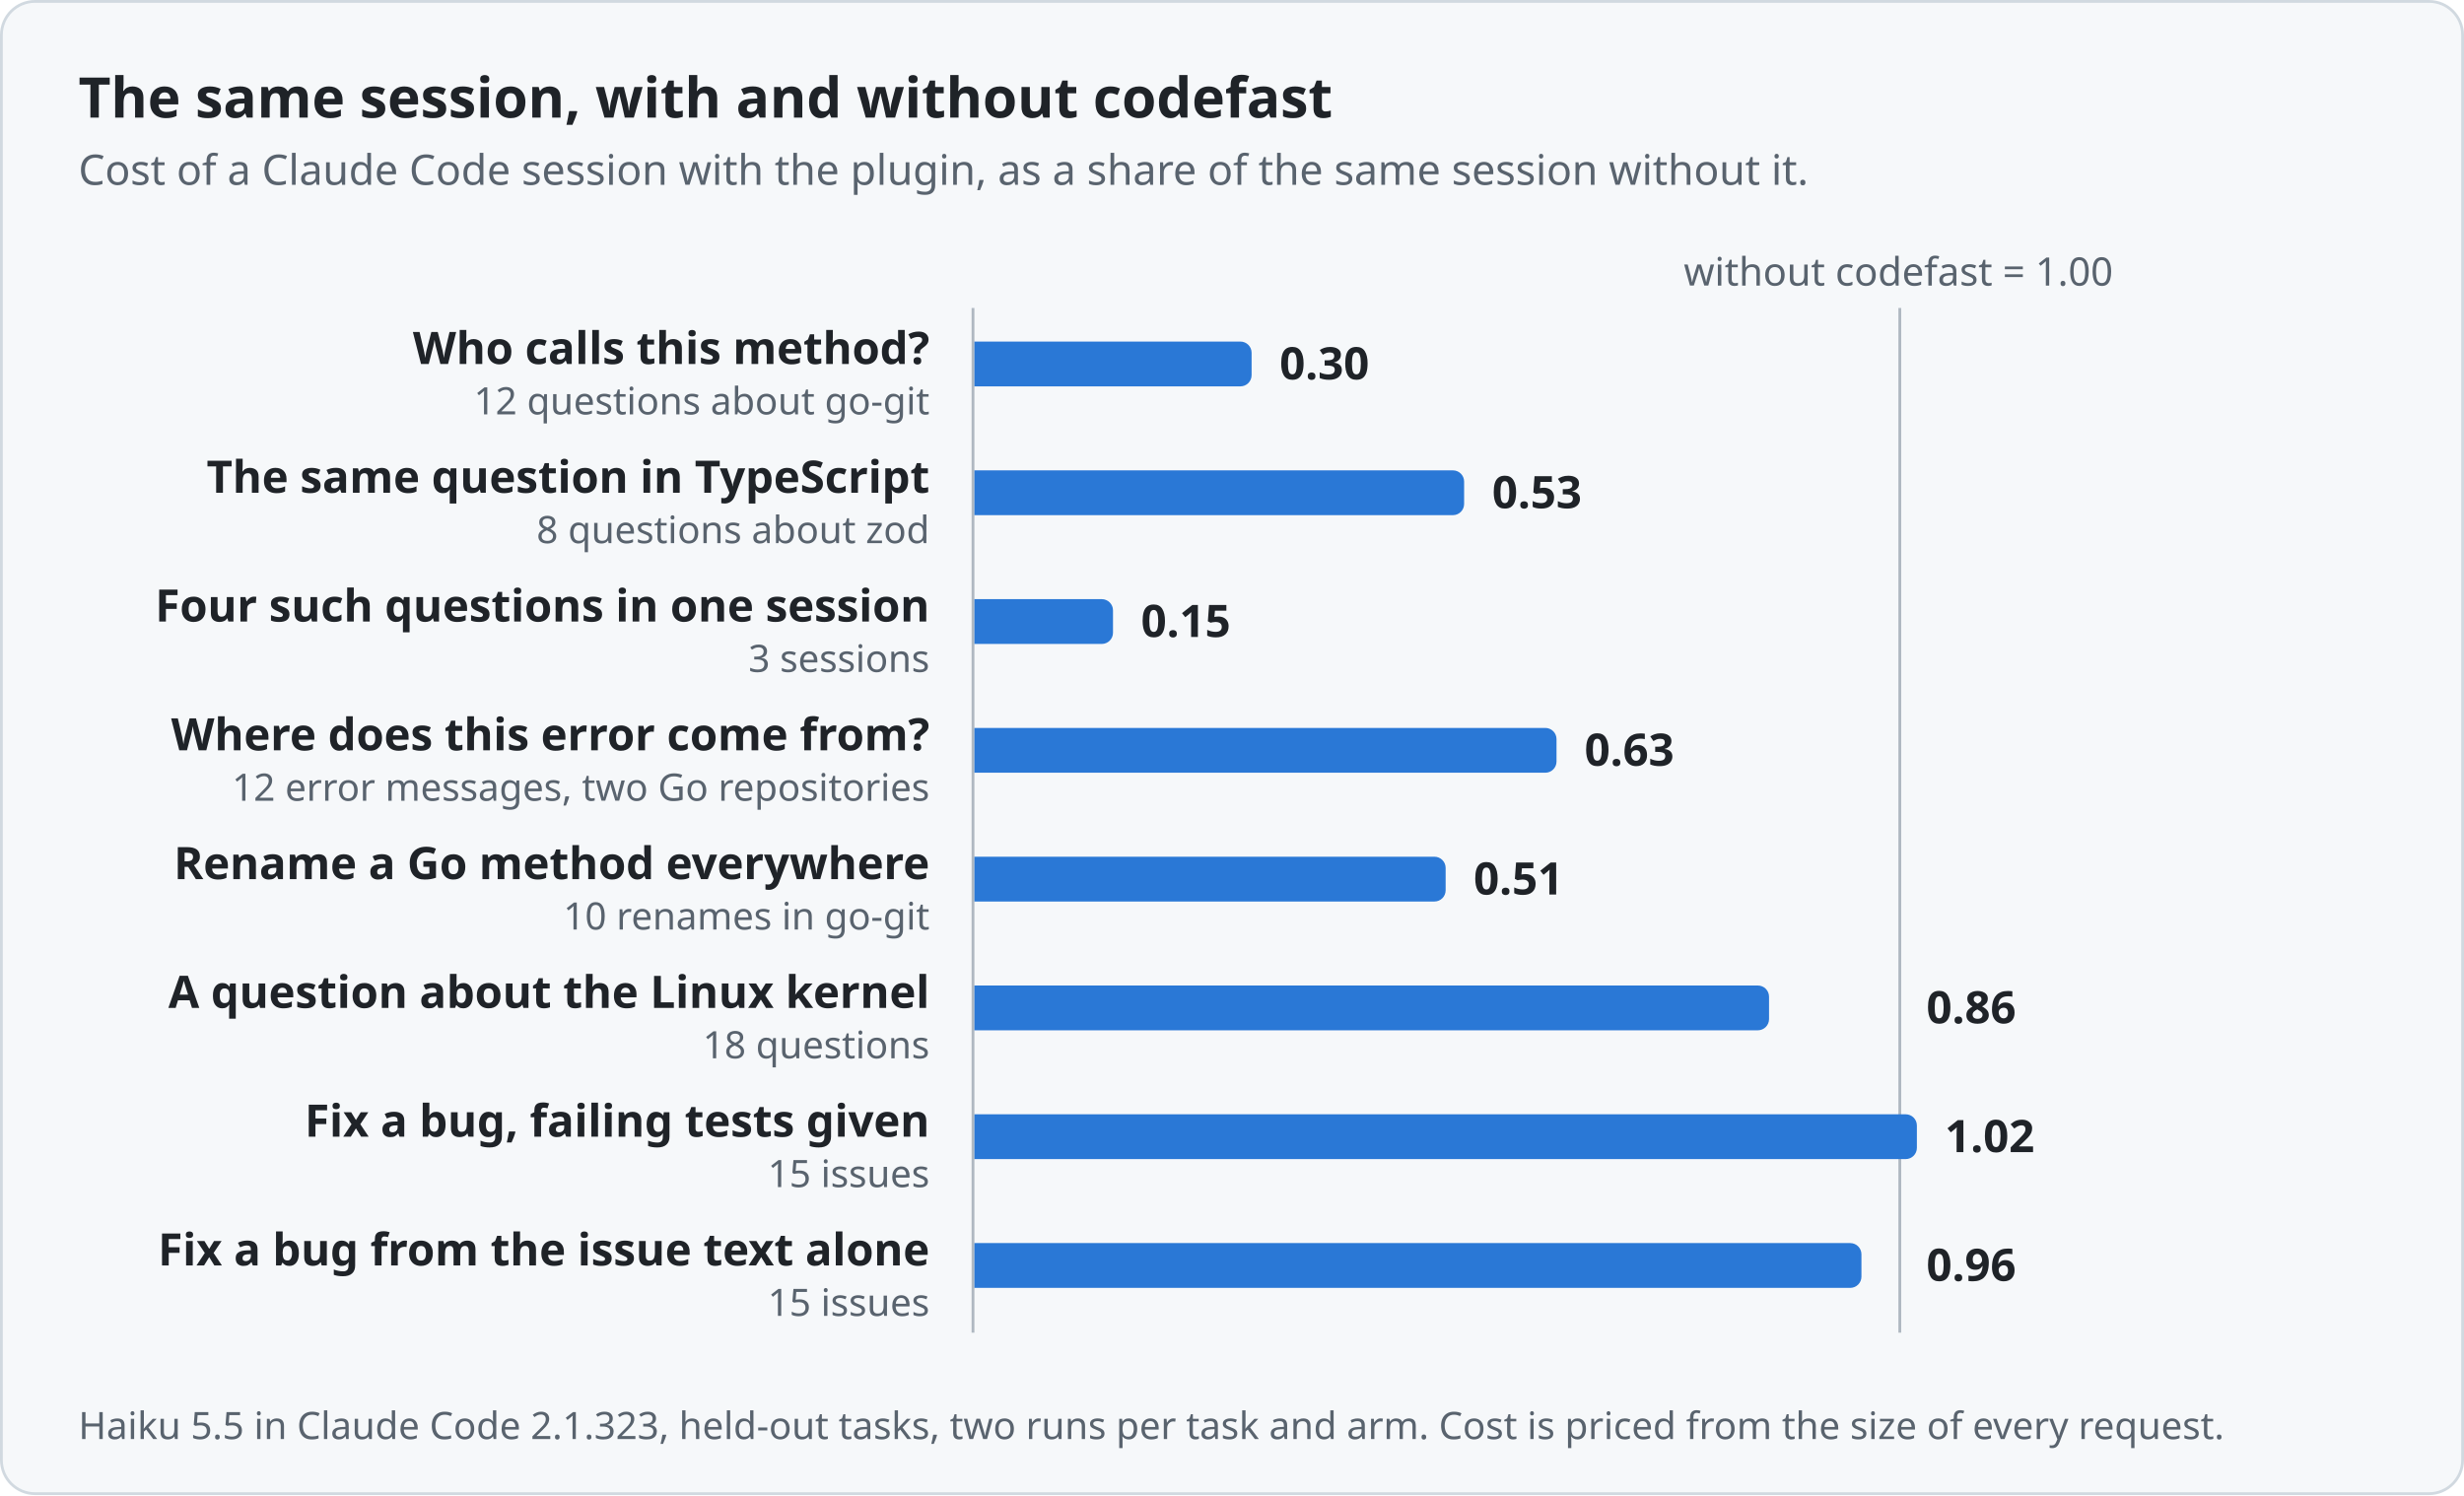
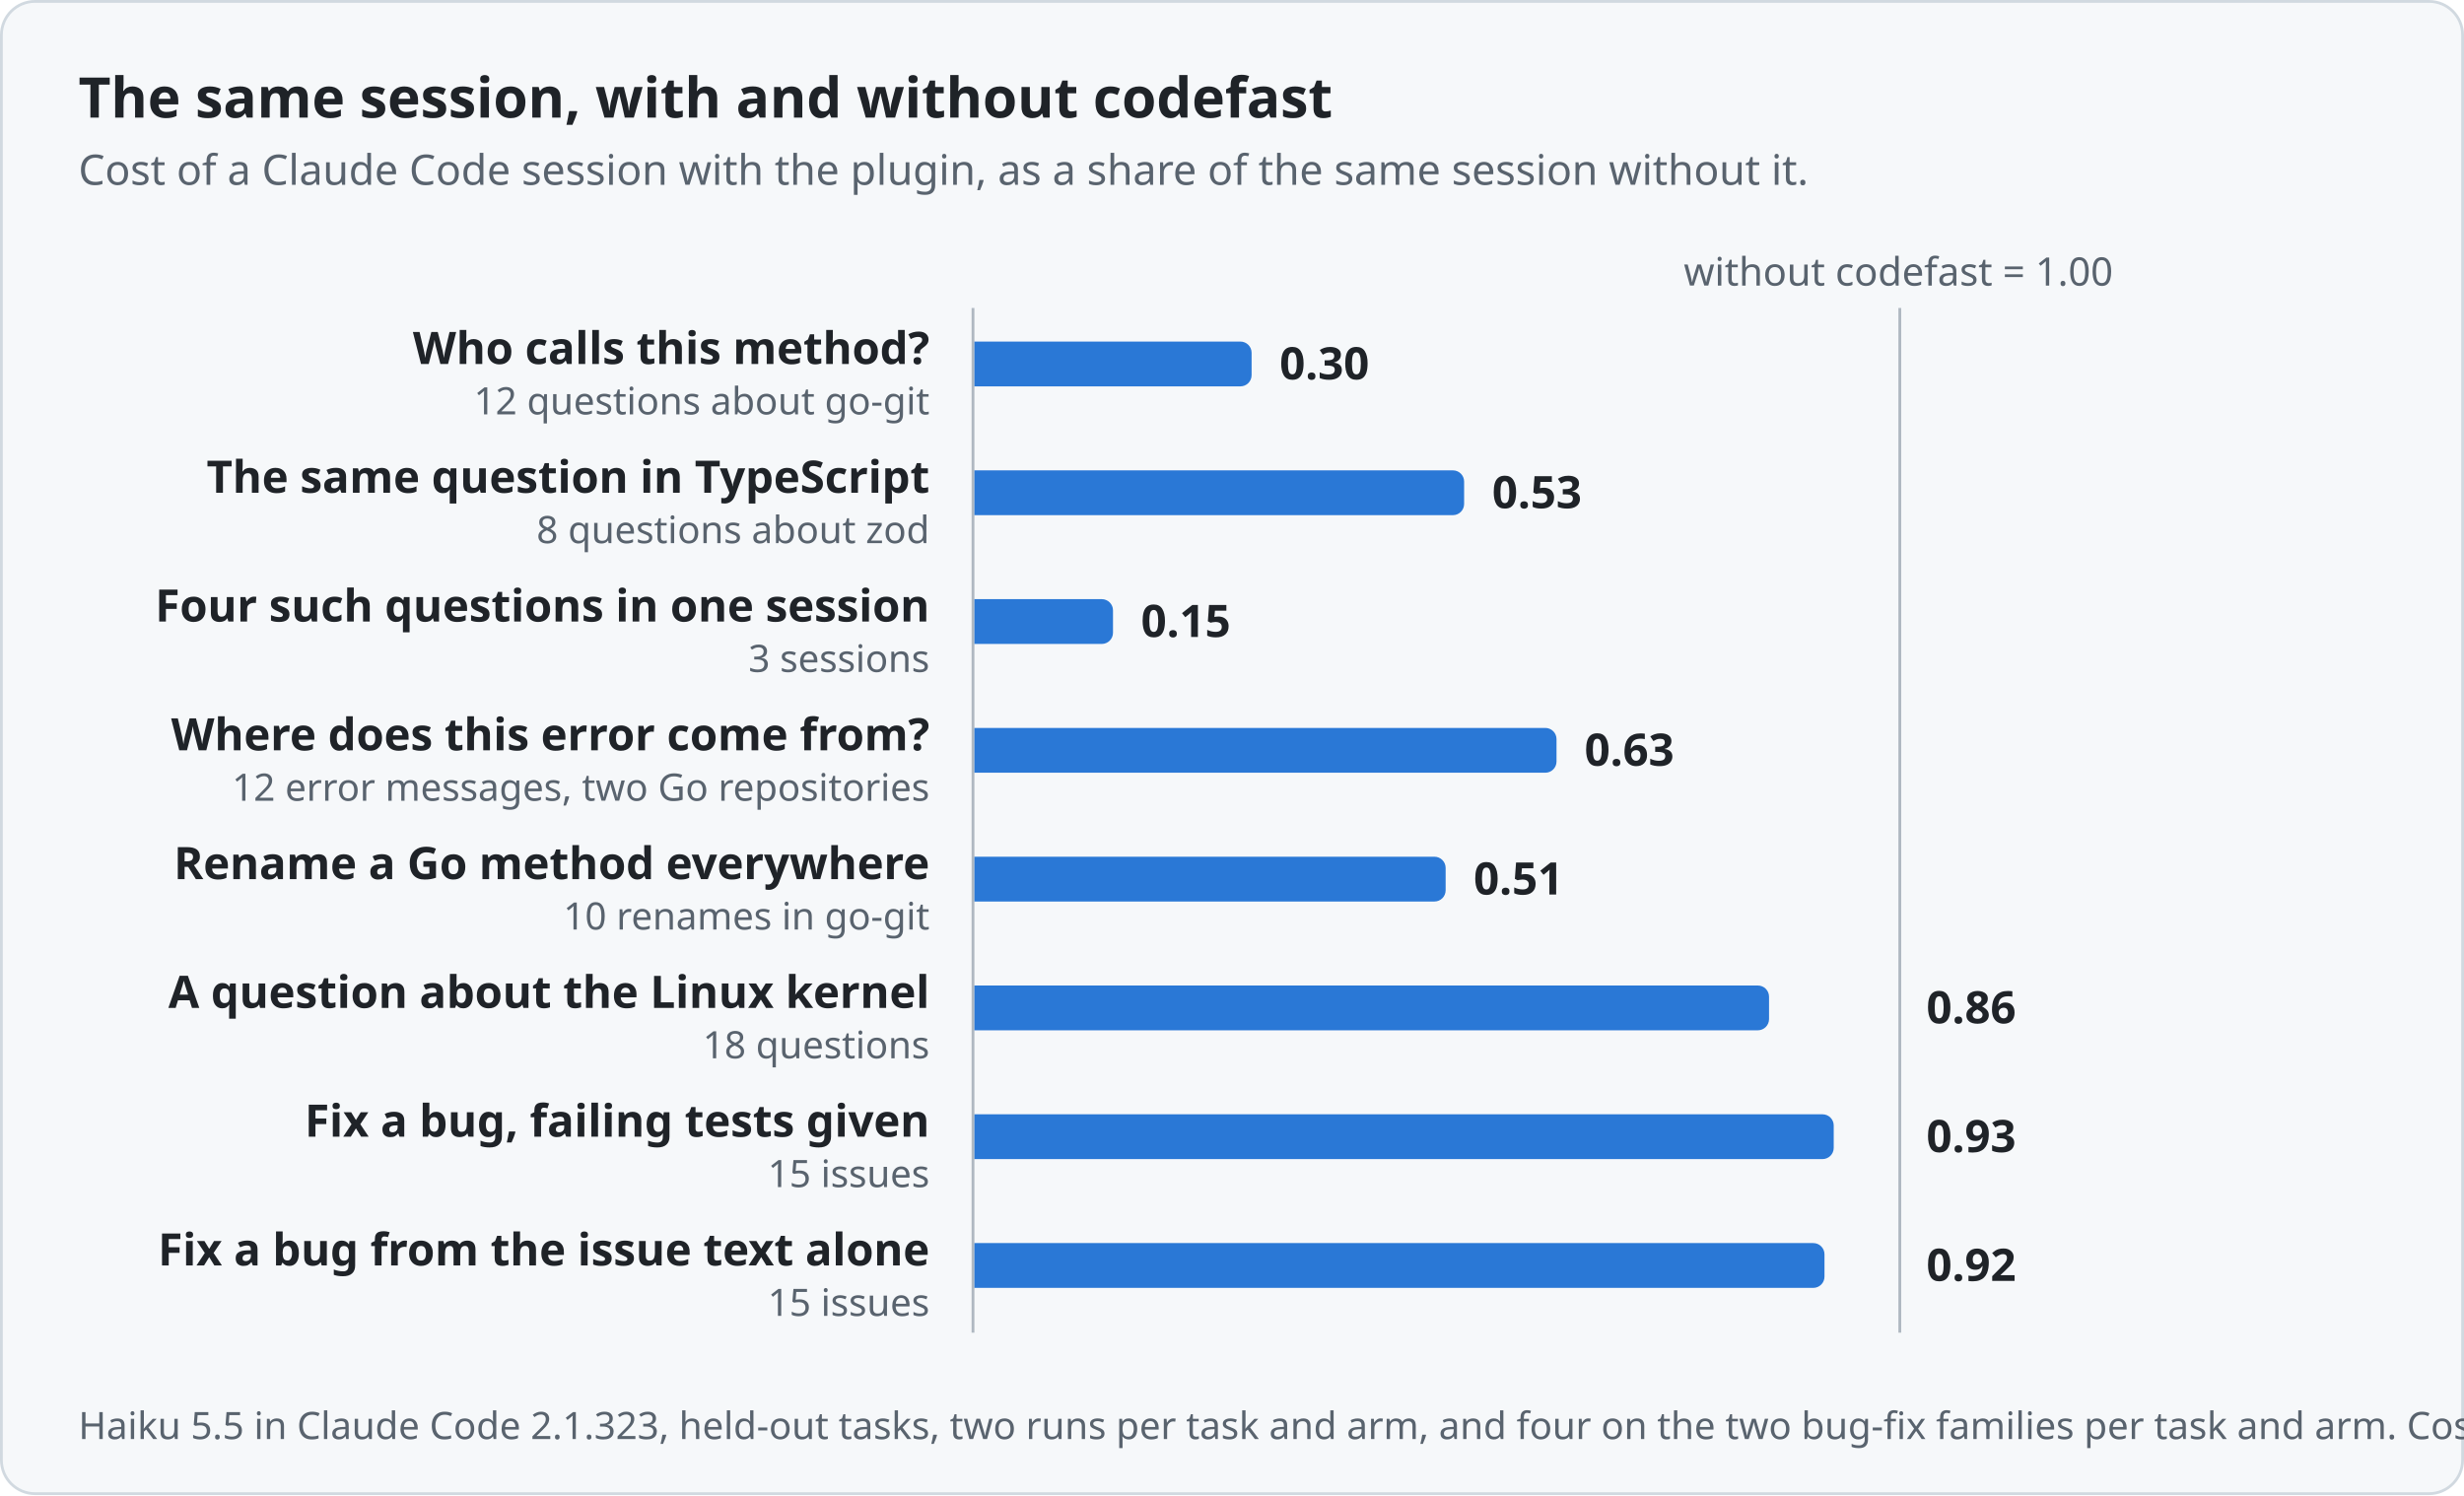
<svg xmlns="http://www.w3.org/2000/svg" width="880" height="534" viewBox="0 0 880 534" role="img" aria-labelledby="t d" font-family="-apple-system, BlinkMacSystemFont, 'Segoe UI', 'Noto Sans', Helvetica, Arial, sans-serif">
  <rect x="0.5" y="0.5" width="879" height="533" rx="12" fill="#f6f8fa" stroke="#d1d9e0" />
  <text x="28" y="42" font-size="20" font-weight="600" fill="#1f2328">The same session, with and without codefast</text>
  <text x="28" y="66" font-size="15" fill="#59636e">Cost of a Claude Code session with the plugin, as a share of the same session without it.</text>
  <path d="M347.5 110V476" stroke="#afb8c1" />
  <path d="M678.5 110V476" stroke="#afb8c1" />
  <text x="678" y="102" font-size="14" fill="#59636e" text-anchor="middle">without codefast = 1.00</text>
  <text x="332" y="130" font-size="16" font-weight="600" fill="#1f2328" text-anchor="end">Who calls this method?</text>
  <text x="332" y="148" font-size="13.5" fill="#59636e" text-anchor="end">12 questions about go-git</text>
  <path fill="#2a78d6" d="M348 122h95.00a4 4 0 0 1 4 4v8a4 4 0 0 1 -4 4h-95.00z" />
  <text x="457.00" y="135.5" font-size="16" font-weight="600" fill="#1f2328">0.30</text>
  <text x="332" y="176" font-size="16" font-weight="600" fill="#1f2328" text-anchor="end">The same question in TypeScript</text>
  <text x="332" y="194" font-size="13.5" fill="#59636e" text-anchor="end">8 questions about zod</text>
  <path fill="#2a78d6" d="M348 168h170.90a4 4 0 0 1 4 4v8a4 4 0 0 1 -4 4h-170.90z" />
  <text x="532.90" y="181.5" font-size="16" font-weight="600" fill="#1f2328">0.53</text>
  <text x="332" y="222" font-size="16" font-weight="600" fill="#1f2328" text-anchor="end">Four such questions in one session</text>
  <text x="332" y="240" font-size="13.5" fill="#59636e" text-anchor="end">3 sessions</text>
  <path fill="#2a78d6" d="M348 214h45.50a4 4 0 0 1 4 4v8a4 4 0 0 1 -4 4h-45.50z" />
  <text x="407.50" y="227.5" font-size="16" font-weight="600" fill="#1f2328">0.15</text>
  <text x="332" y="268" font-size="16" font-weight="600" fill="#1f2328" text-anchor="end">Where does this error come from?</text>
  <text x="332" y="286" font-size="13.5" fill="#59636e" text-anchor="end">12 error messages, two Go repositories</text>
  <path fill="#2a78d6" d="M348 260h203.90a4 4 0 0 1 4 4v8a4 4 0 0 1 -4 4h-203.90z" />
  <text x="565.90" y="273.5" font-size="16" font-weight="600" fill="#1f2328">0.63</text>
  <text x="332" y="314" font-size="16" font-weight="600" fill="#1f2328" text-anchor="end">Rename a Go method everywhere</text>
  <text x="332" y="332" font-size="13.5" fill="#59636e" text-anchor="end">10 renames in go-git</text>
  <path fill="#2a78d6" d="M348 306h164.30a4 4 0 0 1 4 4v8a4 4 0 0 1 -4 4h-164.30z" />
  <text x="526.30" y="319.5" font-size="16" font-weight="600" fill="#1f2328">0.51</text>
  <text x="332" y="360" font-size="16" font-weight="600" fill="#1f2328" text-anchor="end">A question about the Linux kernel</text>
  <text x="332" y="378" font-size="13.5" fill="#59636e" text-anchor="end">18 questions</text>
  <path fill="#2a78d6" d="M348 352h279.80a4 4 0 0 1 4 4v8a4 4 0 0 1 -4 4h-279.80z" />
  <text x="688.00" y="365.5" font-size="16" font-weight="600" fill="#1f2328">0.86</text>
  <text x="332" y="406" font-size="16" font-weight="600" fill="#1f2328" text-anchor="end">Fix a bug, failing tests given</text>
  <text x="332" y="424" font-size="13.5" fill="#59636e" text-anchor="end">15 issues</text>
-   <path fill="#2a78d6" d="M348 398h332.60a4 4 0 0 1 4 4v8a4 4 0 0 1 -4 4h-332.60z" />
-   <text x="694.60" y="411.5" font-size="16" font-weight="600" fill="#1f2328">1.02</text>
+   <path fill="#2a78d6" d="M348 398h302.90a4 4 0 0 1 4 4v8a4 4 0 0 1 -4 4h-302.90z" />
+   <text x="688.00" y="411.5" font-size="16" font-weight="600" fill="#1f2328">0.93</text>
  <text x="332" y="452" font-size="16" font-weight="600" fill="#1f2328" text-anchor="end">Fix a bug from the issue text alone</text>
  <text x="332" y="470" font-size="13.5" fill="#59636e" text-anchor="end">15 issues</text>
-   <path fill="#2a78d6" d="M348 444h312.80a4 4 0 0 1 4 4v8a4 4 0 0 1 -4 4h-312.80z" />
-   <text x="688.00" y="457.5" font-size="16" font-weight="600" fill="#1f2328">0.96</text>
-   <text x="28" y="514" font-size="13.5" fill="#59636e">Haiku 5.5 in Claude Code 2.1.323, held-out tasks, two runs per task and arm. Cost is priced from the size of every request.</text>
+   <path fill="#2a78d6" d="M348 444h299.60a4 4 0 0 1 4 4v8a4 4 0 0 1 -4 4h-299.60z" />
+   <text x="688.00" y="457.5" font-size="16" font-weight="600" fill="#1f2328">0.92</text>
+   <text x="28" y="514" font-size="13.5" fill="#59636e">Haiku 5.5 in Claude Code 2.1.323, held-out tasks, two runs per task and arm, and four on the two bug-fix families per task and arm. Cost is priced from the size of every request.</text>
</svg>
